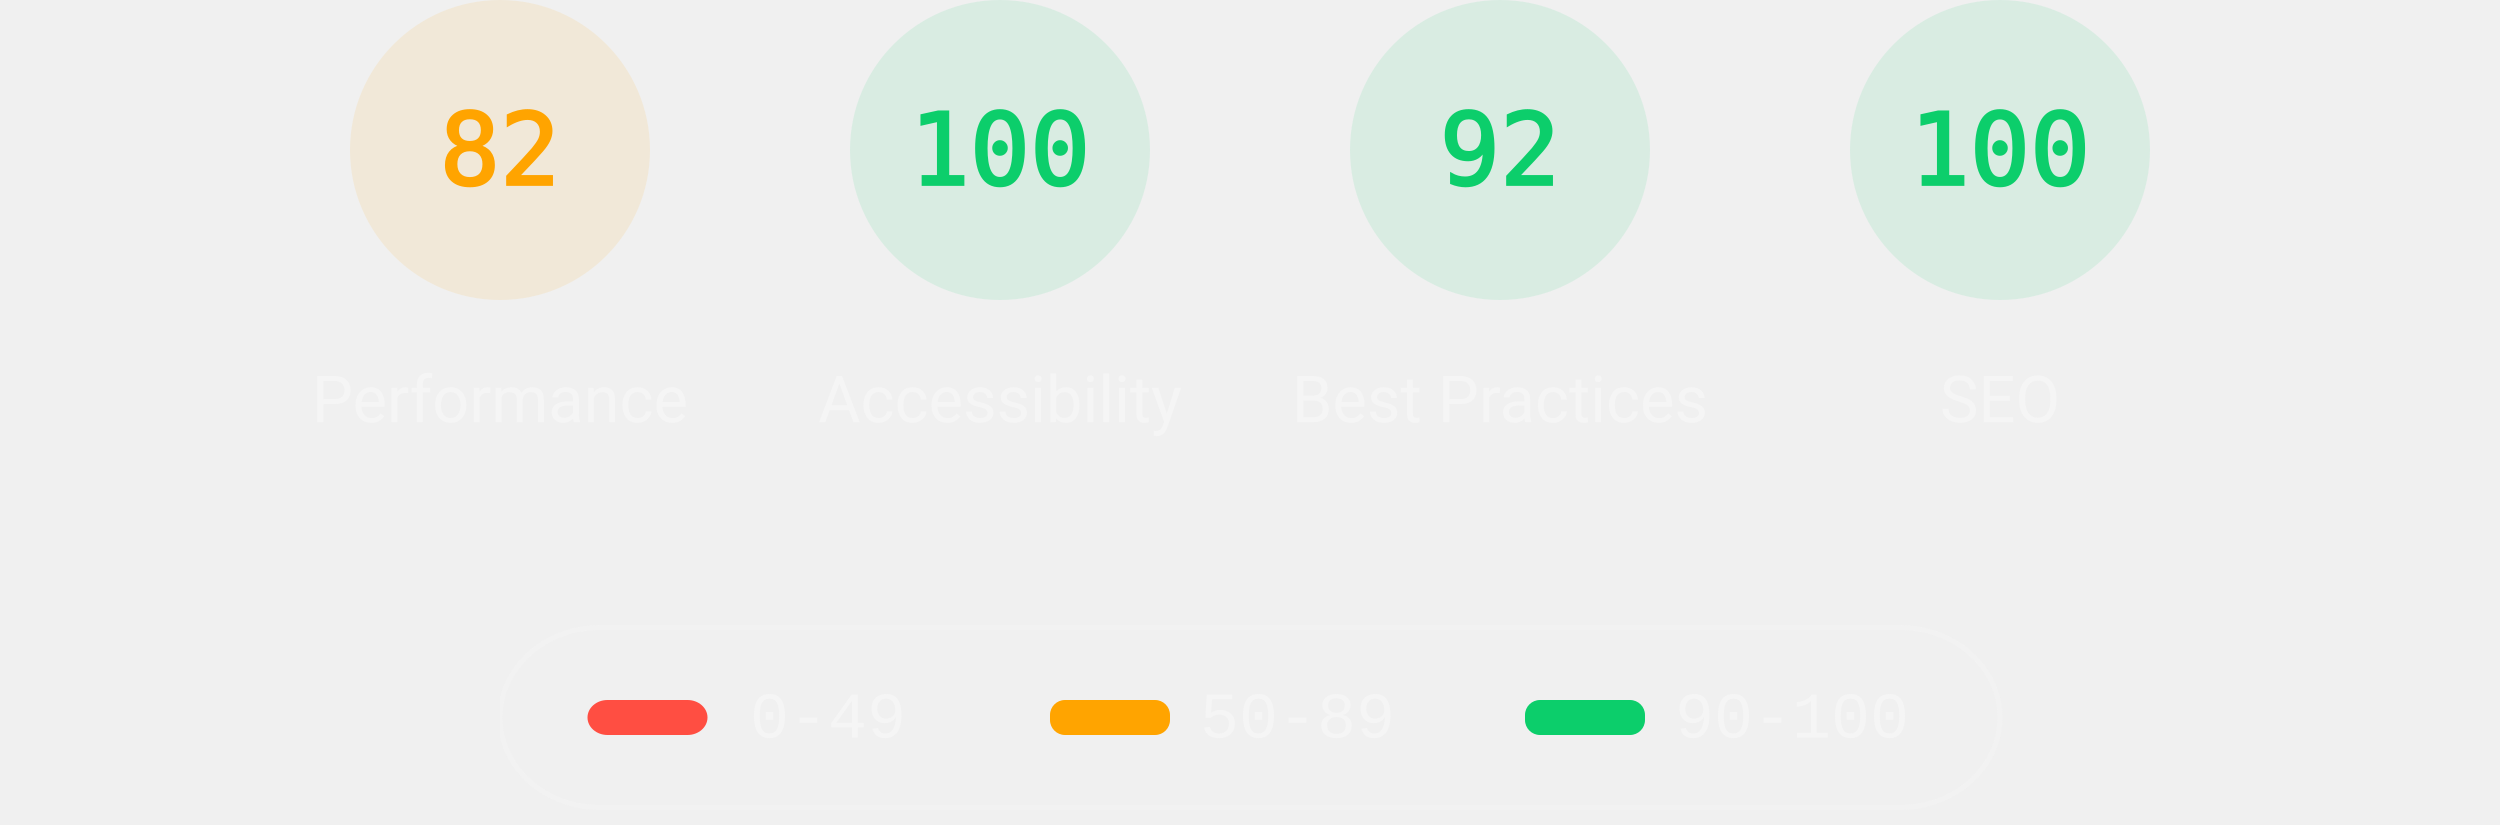
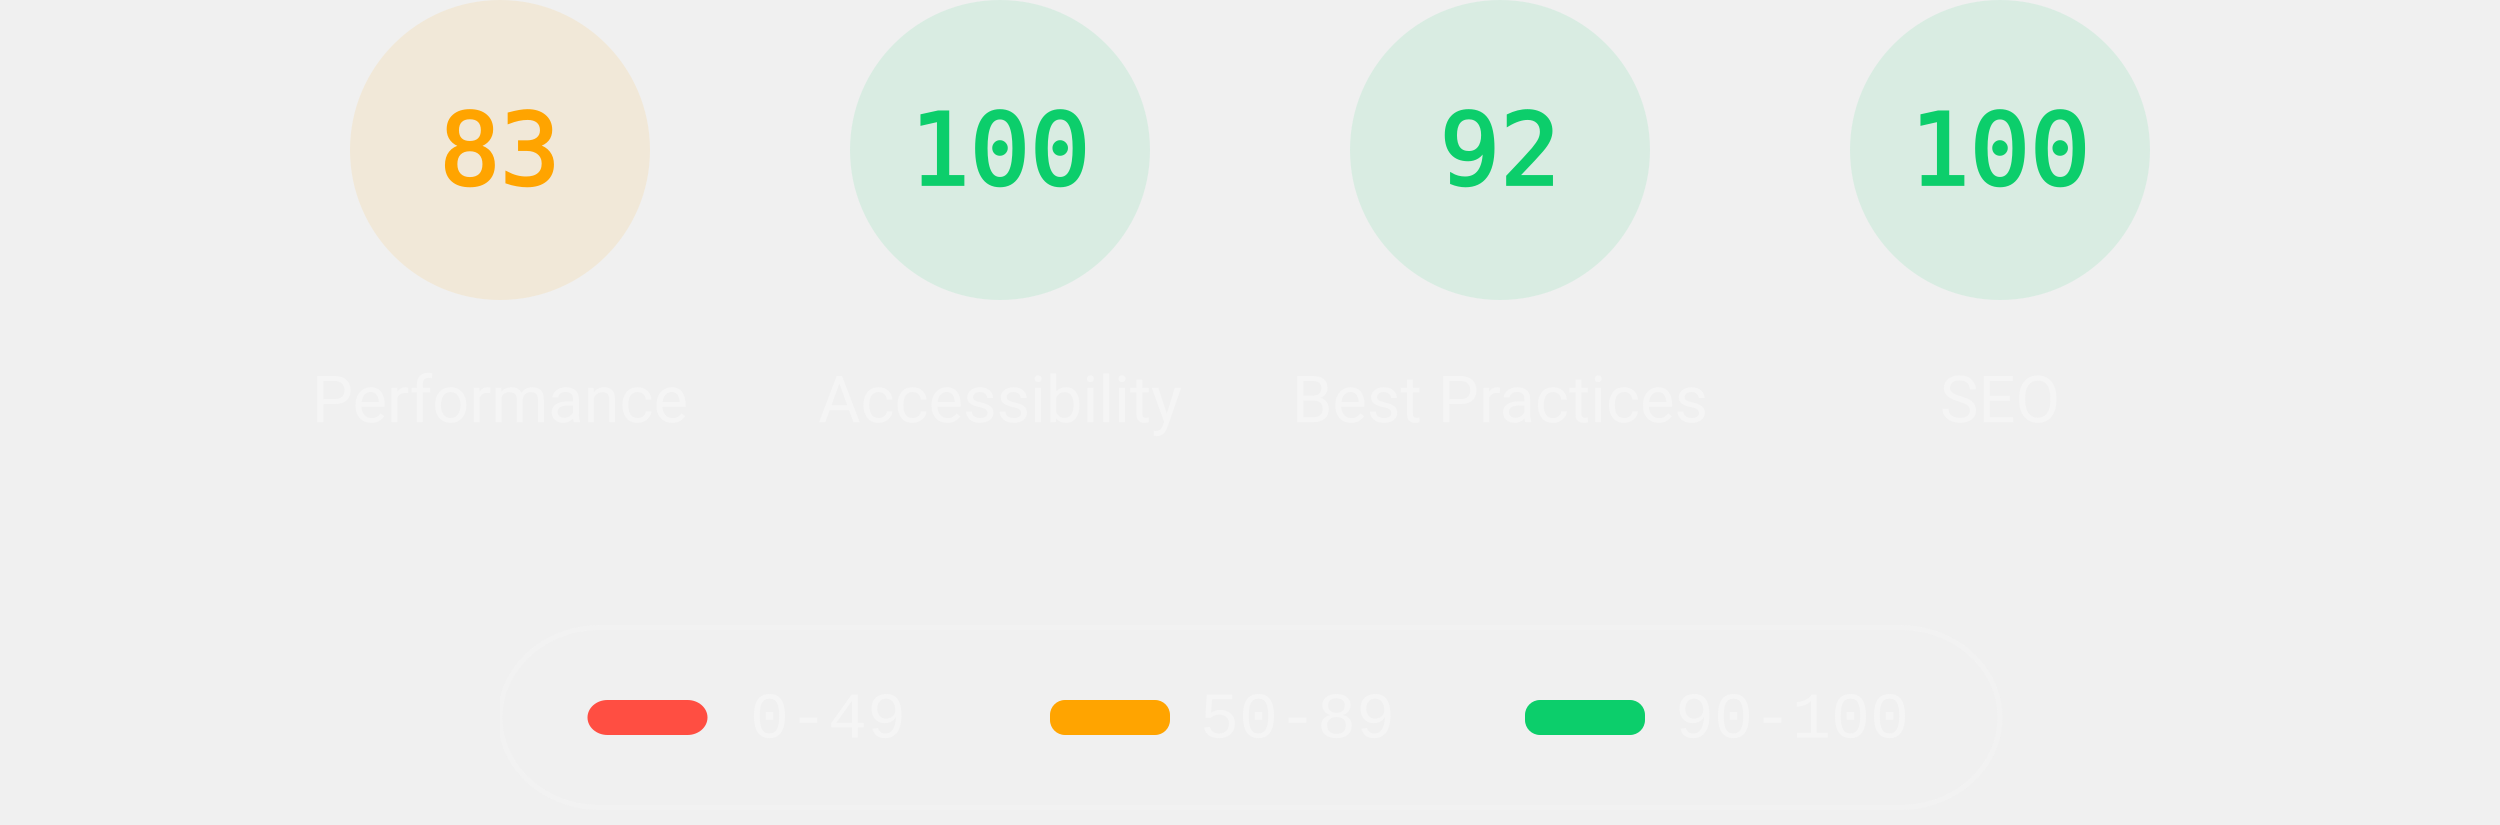
<svg xmlns="http://www.w3.org/2000/svg" class="theme--dark" fill="none" width="1000" height="330">
  <style>
			.gauge-base {
				opacity: 0.1
			}

			.gauge-arc {
				fill: none;
				animation-delay: 250ms;
				stroke-linecap: round;
				transform: rotate(-90deg);
				transform-origin: 100px 60px;
				animation: load-gauge 1s ease forwards
			}

			.guage-text {
				font-size: 40px;
				font-family: monospace;
				text-align: center
			}

			.guage-red {
				color: #ff4e42;
				fill: #ff4e42;
				stroke: #ff4e42
			}
			.guage-orange {
				color: #ffa400;
				fill: #ffa400;
				stroke: #ffa400
			}
			.guage-green {
				color: #0cce6b;
				fill: #0cce6b;
				stroke: #0cce6b
			}
			.theme--agnostic .guage-undefined {
				color: #5c5c5c;
				fill: #5c5c5c;
				stroke: #5c5c5c
			}
			.theme--light .guage-undefined {
				color: #1e1e1e;
				fill: #1e1e1e;
				stroke: #1e1e1e
			}
			.theme--dark .guage-undefined {
				color: #f5f5f5;
				fill: #f5f5f5;
				stroke: #f5f5f5
			}

			.guage-title {
				stroke: none;
				font-size: 26px;
				line-height: 26px;
				font-family: Roboto, Halvetica, Arial, sans-serif
			}
			.metric.guage-title {
				font-family: 'Courier New', Courier, monospace
			}
			.theme--agnostic .guage-title {
				color: #737373;
				fill: #737373
			}
			.theme--light .guage-title {
				color: #212121;
				fill: #212121
			}
			.theme--dark .guage-title {
				color: #f5f5f5;
				fill: #f5f5f5
			}

			@keyframes load-gauge {
				from {
					stroke-dasharray: 0 352.858
				}
			}
			.lh-gauge--pwa__disc {
				fill: #e0e0e0
			}
			.lh-gauge--pwa__logo {
				position: relative;
				fill: #b0b0b0
			}
			.lh-gauge--pwa__invisible {
				display: none
			}
			.lh-gauge--pwa__visible {
				display: inline
			}
			.guage-invisible {
				display: none
			}
			.lh-gauge--pwa__logo--primary-color {
				fill: #304ffe
			}
			.theme--agnostic .lh-gauge--pwa__logo--secondary-color {
				fill: #787878
			}
			.theme--light .lh-gauge--pwa__logo--secondary-color {
				fill: #3d3d3d
			}
			.theme--dark .lh-gauge--pwa__logo--secondary-color {
				fill: #d8b6b6
			}
			.theme--light #svg_2 {
				stroke: #00000022
			}
			.theme--agnostic #svg_2 {
				stroke: #616161
			}
			.theme--light #svg_2 {
				stroke: #00000022
			}
			.theme--dark #svg_2 {
				stroke: #f5f5f566
			}
		</style>
  <svg class="guage-div guage-perf guage-orange" viewBox="0 0 200 200" width="200" height="200" x="100" y="0">
    <circle class="gauge-base" r="56" cx="100" cy="60" stroke-width="8" />
-     <circle class="gauge-arc guage-arc-1" r="56" cx="100" cy="60" stroke-width="8" style="stroke-dasharray: 288.524, 351.858;" />
-     <text class="guage-text" x="100px" y="60px" alignment-baseline="central" dominant-baseline="central" text-anchor="middle">82</text>
+     <circle class="gauge-arc guage-arc-1" r="56" cx="100" cy="60" stroke-width="8" style="stroke-dasharray: 292.042, 351.858;" />
+     <text class="guage-text" x="100px" y="60px" alignment-baseline="central" dominant-baseline="central" text-anchor="middle">83</text>
    <text class="guage-title" x="100px" y="160px" alignment-baseline="central" dominant-baseline="central" text-anchor="middle">Performance</text>
  </svg>
  <svg class="guage-div guage-acc guage-green" viewBox="0 0 200 200" width="200" height="200" x="300" y="0">
    <circle class="gauge-base" r="56" cx="100" cy="60" stroke-width="8" />
    <circle class="gauge-arc guage-arc-2" r="56" cx="100" cy="60" stroke-width="8" style="stroke-dasharray: 351.858, 351.858;" />
    <text class="guage-text" x="100px" y="60px" alignment-baseline="central" dominant-baseline="central" text-anchor="middle">100</text>
    <text class="guage-title" x="100px" y="160px" alignment-baseline="central" dominant-baseline="central" text-anchor="middle">Accessibility</text>
  </svg>
  <svg class="guage-div guage-best guage-green" viewBox="0 0 200 200" width="200" height="200" x="500" y="0">
    <circle class="gauge-base" r="56" cx="100" cy="60" stroke-width="8" />
    <circle class="gauge-arc guage-arc-3" r="56" cx="100" cy="60" stroke-width="8" style="stroke-dasharray: 323.709, 351.858;" />
    <text class="guage-text" x="100px" y="60px" alignment-baseline="central" dominant-baseline="central" text-anchor="middle">92</text>
    <text class="guage-title" x="100px" y="160px" alignment-baseline="central" dominant-baseline="central" text-anchor="middle">Best Practices</text>
  </svg>
  <svg class="guage-div guage-seo guage-green" viewBox="0 0 200 200" width="200" height="200" x="700" y="0">
    <circle class="gauge-base" r="56" cx="100" cy="60" stroke-width="8" />
    <circle class="gauge-arc guage-arc-4" r="56" cx="100" cy="60" stroke-width="8" style="stroke-dasharray: 351.858, 351.858;" />
    <text class="guage-text" x="100px" y="60px" alignment-baseline="central" dominant-baseline="central" text-anchor="middle">100</text>
    <text class="guage-title" x="100px" y="160px" alignment-baseline="central" dominant-baseline="central" text-anchor="middle">SEO</text>
  </svg>
  <svg class="guage-div guage-pwa guage-invisible" viewBox="0 0 200 200" width="200" height="200" x="900" y="0">
    <svg viewBox="0 0 60 60" width="112" height="112" x="44" y="4">
      <defs>
        <linearGradient id="lh-gauge--pwa__check-circle__gradient-0" x1="50%" y1="0%" x2="50%" y2="100%">
          <stop stop-color="#00C852" offset="0%" />
          <stop stop-color="#009688" offset="100%" />
        </linearGradient>
        <linearGradient id="lh-gauge--pwa__installable__shadow-gradient-0" x1="76.056%" x2="24.111%" y1="82.995%" y2="24.735%">
          <stop stop-color="#A5D6A7" offset="0%" />
          <stop stop-color="#80CBC4" offset="100%" />
        </linearGradient>
        <linearGradient id="lh-gauge--pwa__fast-reliable__shadow-gradient-0" x1="76.056%" y1="82.995%" x2="25.678%" y2="26.493%">
          <stop stop-color="#64B5F6" offset="0%" />
          <stop stop-color="#2979FF" offset="100%" />
        </linearGradient>
        <g id="lh-gauge--pwa__fast-reliable-badge-0">
          <circle fill="#FFFFFF" cx="10" cy="10" r="10" />
          <path fill="#304FFE" d="M10 3.58l5.25 2.34v3.5c0 3.23-2.24 6.26-5.25 7-3.01-.74-5.25-3.77-5.25-7v-3.5L10 3.58zm-.47 10.74l2.76-4.83.03-.07c.04-.08 0-.24-.22-.24h-1.64l.47-3.26h-.47l-2.7 4.77c-.02.01.05-.1-.04.05-.09.16-.1.31.18.31h1.63l-.47 3.27h.47z" />
        </g>
        <g id="lh-gauge--pwa__installable-badge-0">
          <circle fill="#FFFFFF" cx="10" cy="10" r="10" />
          <path fill="#009688" d="M10 4.167A5.835 5.835 0 0 0 4.167 10 5.835 5.835 0 0 0 10 15.833 5.835 5.835 0 0 0 15.833 10 5.835 5.835 0 0 0 10 4.167zm2.917 6.416h-2.334v2.334H9.417v-2.334H7.083V9.417h2.334V7.083h1.166v2.334h2.334v1.166z" />
        </g>
      </defs>
      <g stroke="none" fill-rule="nonzero">
        <circle class="lh-gauge--pwa__disc" cx="30" cy="30" r="30" />
        <g class="lh-gauge--pwa__logo">
          <path d="M35.66 19.39l.7-1.75h2L37.4 15 38.6 12l3.4 9h-2.51l-.58-1.61z" />
          <path d="M33.52 21l3.65-9h-2.42l-2.5 5.82L30.5 12h-1.86l-1.9 5.82-1.35-2.65-1.21 3.72L25.4 21h2.38l1.72-5.2 1.64 5.2z" />
          <path fill-rule="nonzero" d="M20.3 17.91h1.48c.45 0 .85-.05 1.2-.15l.39-1.18 1.07-3.3a2.64 2.64 0 0 0-.28-.37c-.55-.6-1.36-.91-2.42-.91H18v9h2.3V17.9zm1.96-3.84c.22.22.33.5.33.87 0 .36-.1.65-.29.87-.2.23-.59.35-1.15.35h-.86v-2.41h.87c.52 0 .89.1 1.1.32z" />
        </g>
        <rect class="lh-gauge--pwa__component lh-gauge--pwa__na-line lh-gauge--pwa__invisible" fill="#FFFFFF" x="20" y="32" width="20" height="4" rx="2" />
        <g class="lh-gauge--pwa__component lh-gauge--pwa__fast-reliable-badge lh-gauge--pwa__invisible" transform="translate(20, 29)">
          <path fill="url(#lh-gauge--pwa__fast-reliable__shadow-gradient-0)" d="M33.63 19.49A30 30 0 0 1 16.2 30.36L3 17.14 17.14 3l16.49 16.49z" />
          <use href="#lh-gauge--pwa__fast-reliable-badge-0" />
        </g>
        <g class="lh-gauge--pwa__component lh-gauge--pwa__installable-badge lh-gauge--pwa__invisible" transform="translate(20, 29)">
          <path fill="url(#lh-gauge--pwa__installable__shadow-gradient-0)" d="M33.629 19.487c-4.272 5.453-10.391 9.39-17.415 10.869L3 17.142 17.142 3 33.63 19.487z" />
          <use href="#lh-gauge--pwa__installable-badge-0" />
        </g>
        <g class="lh-gauge--pwa__component lh-gauge--pwa__fast-reliable-installable-badges lh-gauge--pwa__invisible">
          <g transform="translate(8, 29)">
            <path fill="url(#lh-gauge--pwa__fast-reliable__shadow-gradient-0)" d="M16.321 30.463L3 17.143 17.142 3l22.365 22.365A29.864 29.864 0 0 1 22 31c-1.942 0-3.84-.184-5.679-.537z" />
            <use href="#lh-gauge--pwa__fast-reliable-badge-0" />
          </g>
          <g transform="translate(32, 29)">
            <path fill="url(#lh-gauge--pwa__installable__shadow-gradient-0)" d="M25.982 11.84a30.107 30.107 0 0 1-13.08 15.203L3 17.143 17.142 3l8.84 8.84z" />
            <use href="#lh-gauge--pwa__installable-badge-0" />
          </g>
        </g>
        <g class="lh-gauge--pwa__component lh-gauge--pwa__check-circle lh-gauge--pwa__invisible" transform="translate(18, 28)">
          <circle fill="#FFFFFF" cx="12" cy="12" r="12" />
          <path fill="url(#lh-gauge--pwa__check-circle__gradient-0)" d="M12 2a10 10 0 1 0 0 20 10 10 0 0 0 0-20zm-2 15l-5-5 1.41-1.41L10 14.17l7.59-7.59L19 8l-9 9z" />
        </g>
      </g>
    </svg>
    <text class="guage-title" y="160px" alignment-baseline="central" dominant-baseline="central" text-anchor="middle">
      <tspan x="100px" dy="-6px">Progressive</tspan>
      <tspan x="100px" dy="30px">Web App</tspan>
    </text>
  </svg>
  <svg width="604" height="76" x="200" y="250">
    <g>
      <rect fill="none" id="canvas_background" height="80" width="604" y="-1" x="-1" />
      <g display="none" overflow="visible" y="0" x="0" height="100%" width="100%" id="canvasGrid">
        <rect fill="url(#gridpattern)" stroke-width="0" y="0" x="0" height="100%" width="100%" />
      </g>
    </g>
    <g>
      <rect fill-opacity="0" stroke-width="2" rx="40" id="svg_2" height="72" width="600" y="1" x="0" fill="#000000" />
      <rect stroke="#000" rx="8" id="svg_3" height="14" width="48" y="30" x="35" stroke-opacity="null" stroke-width="0" fill="#ff4e42" />
      <rect stroke="#000" rx="6" id="svg_4" height="14" width="48" y="30" x="220" stroke-opacity="null" stroke-width="0" fill="#ffa400" />
      <rect stroke="#000" rx="6" id="svg_5" height="14" width="48" y="30" x="410" stroke-opacity="null" stroke-width="0" fill="#0cce6b" />
      <text class="metric guage-title" xml:space="preserve" text-anchor="start" font-size="26" id="svg_6" y="45" x="100" stroke-opacity="null" stroke-width="0" stroke="#000">0-49</text>
      <text class="metric guage-title" xml:space="preserve" text-anchor="start" font-size="26" id="svg_7" y="45" x="280" stroke-opacity="null" stroke-width="0" stroke="#000">50-89</text>
      <text class="metric guage-title" xml:space="preserve" text-anchor="start" font-size="26" id="svg_8" y="45" x="470" stroke-opacity="null" stroke-width="0" stroke="#000">90-100</text>
    </g>
  </svg>
</svg>
